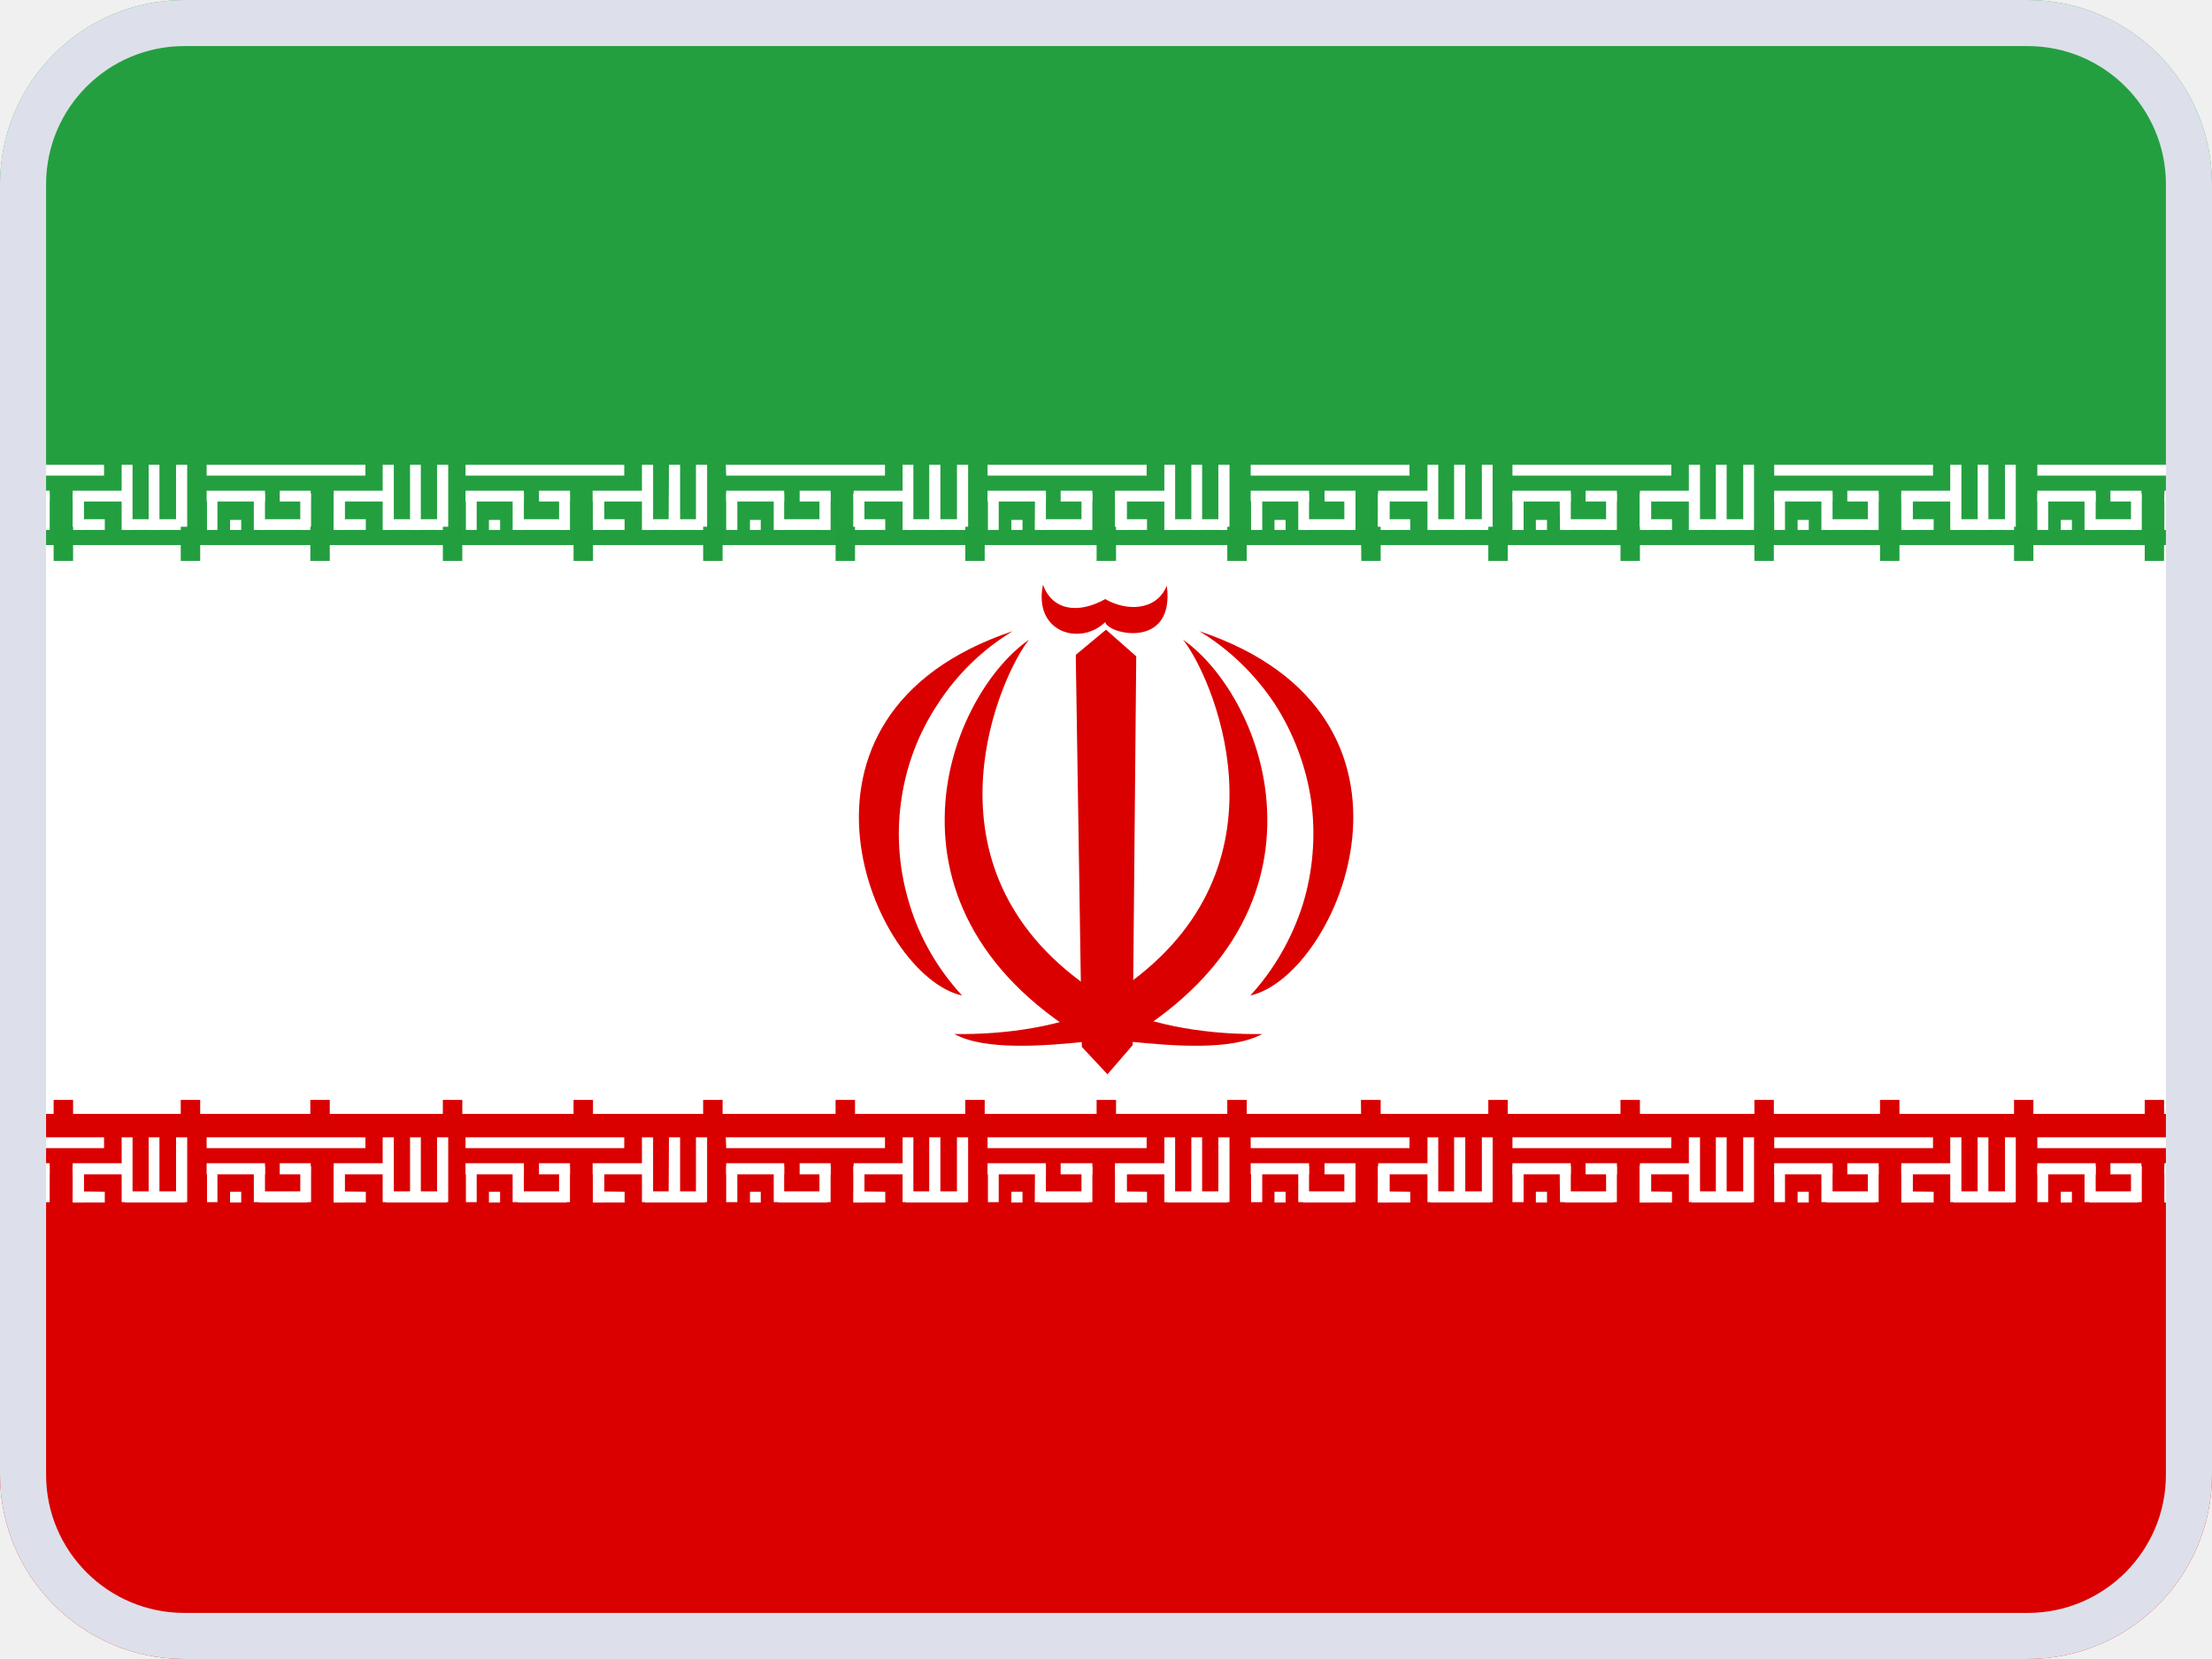
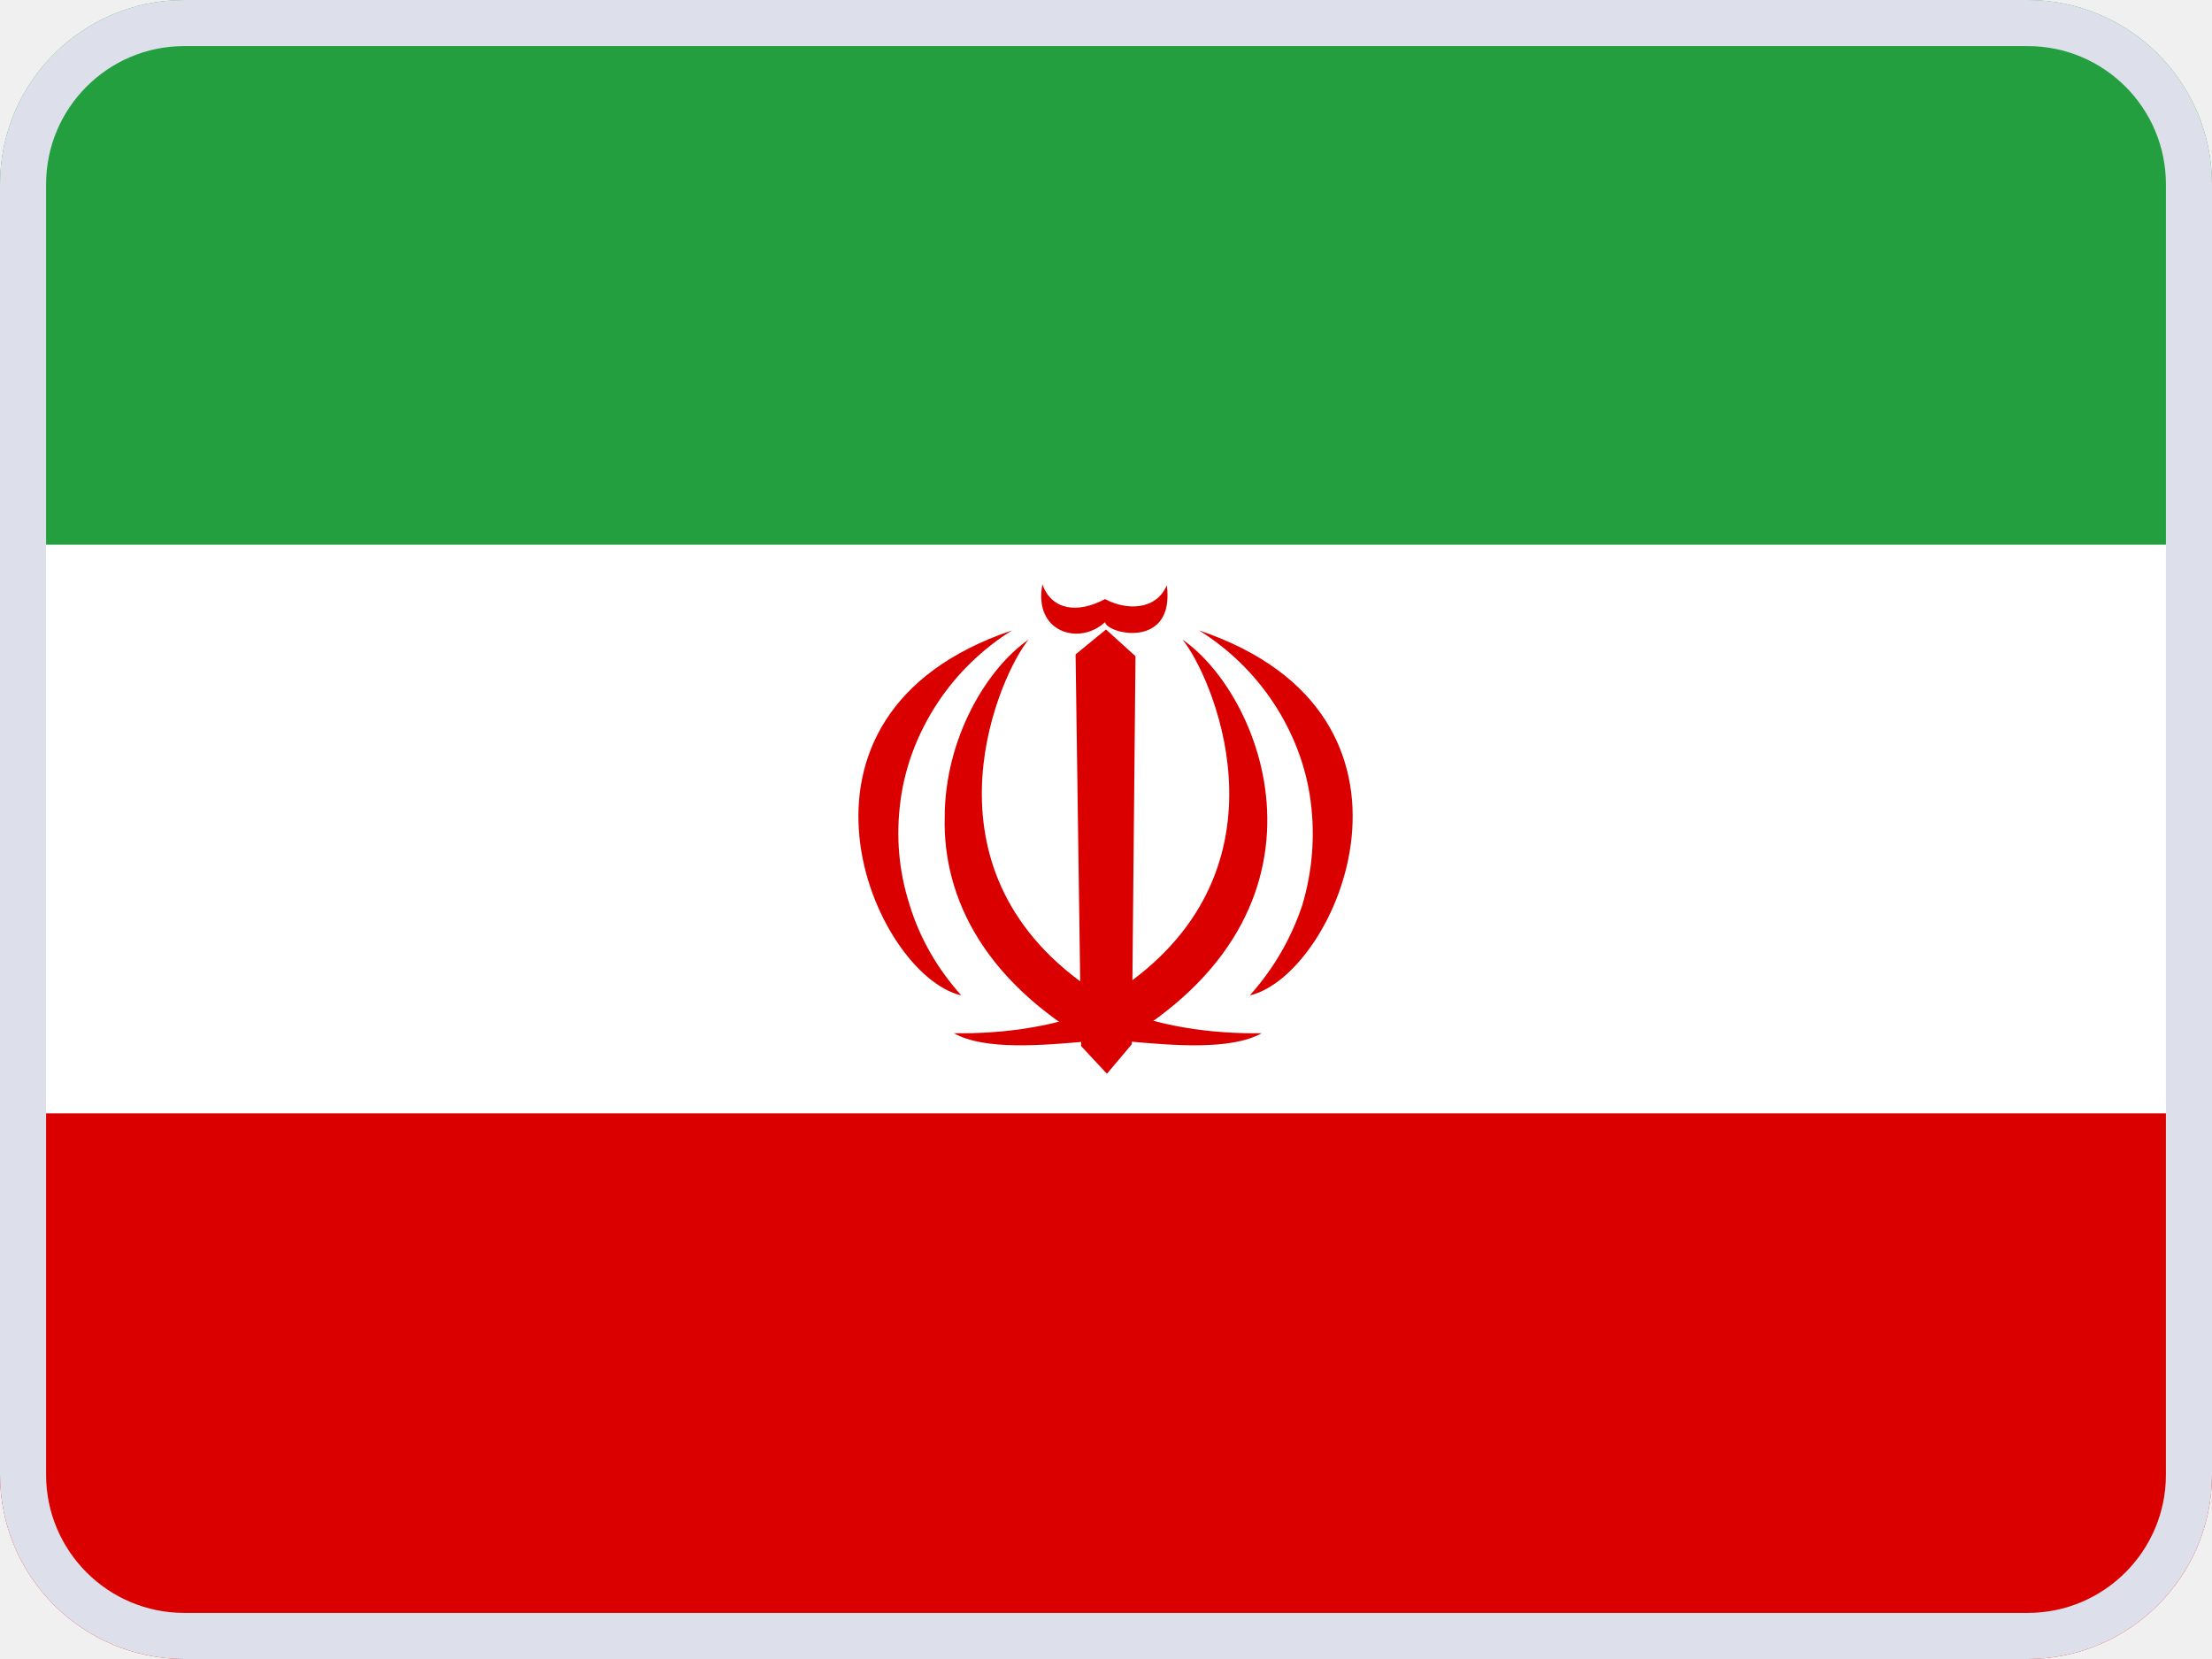
<svg xmlns="http://www.w3.org/2000/svg" width="24" height="18" viewBox="0 0 24 18" fill="none">
  <g clip-path="url(#clip0_1059_3)">
    <rect width="24" height="18" fill="white" />
    <path d="M24 0H0V18H24V0Z" fill="white" />
-     <path fill-rule="evenodd" clip-rule="evenodd" d="M0 12.086H24V18H0V12.086Z" fill="#DA0000" />
-     <path fill-rule="evenodd" clip-rule="evenodd" d="M2.242 12.34H3.965V12.457H2.242V12.34ZM2.496 12.93H2.617V13.047H2.496V12.93ZM3.969 12.93V13.047H3.625V12.926L3.969 12.93ZM4.152 12.34H4.273V13.043H4.152V12.34Z" fill="white" />
-     <path fill-rule="evenodd" clip-rule="evenodd" d="M4.844 12.926V13.047H4.188V12.926H4.844ZM3.625 12.648H3.738V13.047H3.621L3.625 12.648Z" fill="white" />
-     <path fill-rule="evenodd" clip-rule="evenodd" d="M4.742 12.34H4.863V13.043H4.742V12.34ZM4.449 12.34H4.566V13.043H4.449V12.34ZM2.875 12.621V12.742H2.242V12.621H2.875ZM4.254 12.621V12.742H3.621V12.621H4.254Z" fill="white" />
-     <path fill-rule="evenodd" clip-rule="evenodd" d="M3.625 12.652H3.738V13.043H3.621L3.625 12.652Z" fill="white" />
-     <path fill-rule="evenodd" clip-rule="evenodd" d="M3.625 12.652H3.738V13.043H3.621L3.625 12.652Z" fill="white" />
-     <path fill-rule="evenodd" clip-rule="evenodd" d="M3.625 12.652H3.738V13.043H3.621L3.625 12.652ZM2.246 12.652H2.359V13.043H2.246V12.652ZM3.258 12.652H3.375V13.043H3.258V12.652ZM2.754 12.652H2.875V13.043H2.754V12.652Z" fill="white" />
-     <path fill-rule="evenodd" clip-rule="evenodd" d="M3.336 12.926V13.047H2.809V12.926H3.336ZM3.371 12.621V12.742H3.035V12.621H3.371Z" fill="white" />
-     <path fill-rule="evenodd" clip-rule="evenodd" d="M0 12.34H1.129V12.457H0V12.34ZM1.137 12.93V13.047H0.793V12.926L1.137 12.93ZM1.32 12.34H1.438V13.043H1.32V12.34Z" fill="white" />
-     <path fill-rule="evenodd" clip-rule="evenodd" d="M2.008 12.926V13.047H1.355V12.926H2.008ZM0.793 12.648H0.906V13.047H0.793L0.793 12.648Z" fill="white" />
-     <path fill-rule="evenodd" clip-rule="evenodd" d="M1.91 12.34H2.031V13.043H1.91V12.34ZM1.613 12.34H1.73V13.043H1.613V12.34ZM0.039 12.621V12.742H0V12.621H0.039ZM1.422 12.621V12.742H0.789V12.621H1.422Z" fill="white" />
-     <path fill-rule="evenodd" clip-rule="evenodd" d="M0.793 12.652H0.906V13.043H0.793V12.652Z" fill="white" />
-     <path fill-rule="evenodd" clip-rule="evenodd" d="M0.793 12.652H0.906V13.043H0.793V12.652Z" fill="white" />
-     <path fill-rule="evenodd" clip-rule="evenodd" d="M0.793 12.652H0.91V13.043H0.793V12.652ZM0.422 12.652H0.539V13.043H0.422V12.652ZM0 12.652H0.039V13.043H0V12.652Z" fill="white" />
-     <path fill-rule="evenodd" clip-rule="evenodd" d="M0.504 12.926V13.047H0V12.926H0.504ZM0.539 12.621V12.742H0.203V12.621H0.539Z" fill="white" />
-     <path fill-rule="evenodd" clip-rule="evenodd" d="M5.051 12.34H6.773V12.457H5.051V12.34ZM5.305 12.93H5.426V13.047H5.305V12.93ZM6.777 12.93V13.047H6.434V12.926L6.777 12.93ZM6.965 12.34H7.086V13.043H6.965V12.34Z" fill="white" />
-     <path fill-rule="evenodd" clip-rule="evenodd" d="M7.652 12.926V13.047H6.996V12.926H7.652ZM6.434 12.648H6.555V13.047H6.434L6.434 12.648Z" fill="white" />
-     <path fill-rule="evenodd" clip-rule="evenodd" d="M7.551 12.34H7.672V13.043H7.551V12.34ZM7.258 12.34H7.379V13.043H7.254L7.258 12.34ZM5.684 12.621V12.742H5.051V12.621H5.684ZM7.062 12.621V12.742H6.43V12.621H7.062Z" fill="white" />
-     <path fill-rule="evenodd" clip-rule="evenodd" d="M6.434 12.652H6.555V13.043H6.434V12.652Z" fill="white" />
-     <path fill-rule="evenodd" clip-rule="evenodd" d="M6.434 12.652H6.555V13.043H6.434V12.652Z" fill="white" />
-     <path fill-rule="evenodd" clip-rule="evenodd" d="M6.434 12.652H6.555V13.043H6.434V12.652ZM5.055 12.652H5.172V13.043H5.055V12.652ZM6.066 12.652H6.184V13.043H6.066V12.652ZM5.562 12.652H5.684V13.043H5.562V12.652Z" fill="white" />
-     <path fill-rule="evenodd" clip-rule="evenodd" d="M6.148 12.926V13.047H5.617V12.926H6.148ZM6.184 12.621V12.742H5.848V12.621H6.184Z" fill="white" />
-     <path fill-rule="evenodd" clip-rule="evenodd" d="M7.875 12.34H9.602V12.457H7.879L7.875 12.34ZM8.137 12.93H8.254V13.047H8.137V12.93ZM9.605 12.93V13.047H9.262V12.926L9.605 12.93ZM9.793 12.34H9.91V13.043H9.793V12.34Z" fill="white" />
-     <path fill-rule="evenodd" clip-rule="evenodd" d="M10.48 12.926V13.047H9.828V12.926H10.48ZM9.262 12.648H9.379V13.047H9.262V12.648Z" fill="white" />
-     <path fill-rule="evenodd" clip-rule="evenodd" d="M10.383 12.34H10.504V13.043H10.383V12.34ZM10.082 12.34H10.203V13.043H10.082V12.34ZM8.508 12.621V12.742H7.879V12.621H8.508ZM9.891 12.621V12.742H9.262V12.621H9.891Z" fill="white" />
-     <path fill-rule="evenodd" clip-rule="evenodd" d="M9.262 12.652H9.379V13.043H9.262V12.652Z" fill="white" />
-     <path fill-rule="evenodd" clip-rule="evenodd" d="M9.262 12.652H9.379V13.043H9.262V12.652Z" fill="white" />
-     <path fill-rule="evenodd" clip-rule="evenodd" d="M9.262 12.652H9.379V13.043H9.262V12.652ZM7.879 12.652H8V13.043H7.879V12.652ZM8.891 12.652H9.012V13.043H8.891V12.652ZM8.395 12.652H8.508V13.043H8.395V12.652Z" fill="white" />
-     <path fill-rule="evenodd" clip-rule="evenodd" d="M8.977 12.926V13.047H8.445V12.926H8.977ZM9.012 12.621V12.742H8.676V12.621H9.012Z" fill="white" />
-     <path fill-rule="evenodd" clip-rule="evenodd" d="M10.715 12.34H12.441V12.457H10.715V12.34ZM10.973 12.93H11.094V13.047H10.973V12.93ZM12.445 12.93V13.047H12.102V12.926L12.445 12.93ZM12.633 12.34H12.75V13.043H12.633V12.34Z" fill="white" />
-     <path fill-rule="evenodd" clip-rule="evenodd" d="M13.316 12.926V13.047H12.664V12.926H13.316ZM12.102 12.648H12.223V13.047H12.102V12.648Z" fill="white" />
-     <path fill-rule="evenodd" clip-rule="evenodd" d="M13.219 12.34H13.34V13.043H13.219V12.34ZM12.926 12.34H13.043V13.043H12.926V12.34ZM11.348 12.621V12.742H10.715V12.621H11.348ZM12.73 12.621V12.742H12.098V12.621H12.73Z" fill="white" />
-     <path fill-rule="evenodd" clip-rule="evenodd" d="M12.102 12.652H12.223V13.043H12.102V12.652Z" fill="white" />
-     <path fill-rule="evenodd" clip-rule="evenodd" d="M12.102 12.652H12.223V13.043H12.102V12.652Z" fill="white" />
-     <path fill-rule="evenodd" clip-rule="evenodd" d="M12.102 12.652H12.223V13.043H12.102V12.652ZM10.719 12.652H10.836V13.043H10.719V12.652ZM11.734 12.652H11.852V13.043H11.734V12.652ZM11.23 12.652H11.348V13.043H11.227L11.23 12.652Z" fill="white" />
-     <path fill-rule="evenodd" clip-rule="evenodd" d="M11.816 12.926V13.047H11.281V12.926H11.816ZM11.852 12.621V12.742H11.508V12.621H11.852Z" fill="white" />
-     <path fill-rule="evenodd" clip-rule="evenodd" d="M0 0H24V5.914H0V0Z" fill="#239F40" />
-     <path fill-rule="evenodd" clip-rule="evenodd" d="M13.57 12.34H15.293V12.457H13.57V12.34ZM13.828 12.93H13.949V13.047H13.828V12.93ZM15.301 12.93V13.047H14.953V12.926L15.301 12.93ZM15.488 12.34H15.605V13.043H15.488V12.34Z" fill="white" />
-     <path fill-rule="evenodd" clip-rule="evenodd" d="M16.172 12.926V13.047H15.52V12.926H16.172ZM14.957 12.648H15.074V13.047H14.953L14.957 12.648Z" fill="white" />
-     <path fill-rule="evenodd" clip-rule="evenodd" d="M16.078 12.34H16.195V13.043H16.078V12.34ZM15.777 12.34H15.898V13.043H15.777V12.34ZM14.203 12.621V12.742H13.57V12.621H14.203ZM15.586 12.621V12.742H14.953V12.621H15.586Z" fill="white" />
-     <path fill-rule="evenodd" clip-rule="evenodd" d="M14.953 12.652H15.074V13.043H14.953V12.652Z" fill="white" />
-     <path fill-rule="evenodd" clip-rule="evenodd" d="M14.953 12.652H15.074V13.043H14.953V12.652Z" fill="white" />
-     <path fill-rule="evenodd" clip-rule="evenodd" d="M14.953 12.652H15.074V13.043H14.953V12.652ZM13.574 12.652H13.695V13.043H13.574V12.652ZM14.586 12.652H14.707V13.043H14.586V12.652ZM14.086 12.652H14.203V13.043H14.086V12.652Z" fill="white" />
-     <path fill-rule="evenodd" clip-rule="evenodd" d="M14.672 12.926V13.047H14.137V12.926H14.672ZM14.707 12.621V12.742H14.371V12.621H14.707Z" fill="white" />
-     <path fill-rule="evenodd" clip-rule="evenodd" d="M16.41 12.34H18.133V12.457H16.41V12.34ZM16.664 12.93H16.785V13.047H16.664V12.93ZM18.141 12.93V13.047H17.793V12.926L18.141 12.93ZM18.324 12.34H18.445V13.043H18.324V12.34Z" fill="white" />
-     <path fill-rule="evenodd" clip-rule="evenodd" d="M19.012 12.926V13.047H18.355V12.926H19.012ZM17.793 12.648H17.914V13.047H17.793V12.648Z" fill="white" />
-     <path fill-rule="evenodd" clip-rule="evenodd" d="M18.914 12.34H19.031V13.043H18.914V12.34ZM18.617 12.34H18.734V13.043H18.617V12.34ZM17.043 12.621V12.742H16.41V12.621H17.043ZM18.422 12.621V12.742H17.793V12.621H18.422Z" fill="white" />
-     <path fill-rule="evenodd" clip-rule="evenodd" d="M17.793 12.652H17.914V13.043H17.793V12.652Z" fill="white" />
-     <path fill-rule="evenodd" clip-rule="evenodd" d="M17.793 12.652H17.914V13.043H17.793V12.652Z" fill="white" />
-     <path fill-rule="evenodd" clip-rule="evenodd" d="M17.793 12.652H17.914V13.043H17.793V12.652ZM16.41 12.652H16.531V13.043H16.41V12.652ZM17.426 12.652H17.543V13.043H17.426V12.652ZM16.922 12.652H17.043V13.043H16.926L16.922 12.652Z" fill="white" />
-     <path fill-rule="evenodd" clip-rule="evenodd" d="M17.508 12.926V13.047H16.977V12.926H17.508ZM17.543 12.621V12.742H17.203V12.621H17.543Z" fill="white" />
-     <path fill-rule="evenodd" clip-rule="evenodd" d="M19.25 12.34H20.973V12.457H19.25V12.34ZM19.504 12.93H19.625V13.047H19.504V12.93ZM20.98 12.93V13.047H20.633V12.926L20.98 12.93ZM21.16 12.34H21.281V13.043H21.16V12.34Z" fill="white" />
-     <path fill-rule="evenodd" clip-rule="evenodd" d="M21.852 12.926V13.047H21.195V12.926H21.852ZM20.629 12.648H20.75V13.047H20.629V12.648Z" fill="white" />
-     <path fill-rule="evenodd" clip-rule="evenodd" d="M21.754 12.34H21.871V13.043H21.754V12.34ZM21.457 12.34H21.574V13.043H21.457V12.34ZM19.883 12.621V12.742H19.25V12.621H19.883ZM21.262 12.621V12.742H20.629V12.621H21.262Z" fill="white" />
-     <path fill-rule="evenodd" clip-rule="evenodd" d="M20.633 12.652H20.75V13.043H20.633V12.652Z" fill="white" />
-     <path fill-rule="evenodd" clip-rule="evenodd" d="M20.633 12.652H20.75V13.043H20.633V12.652Z" fill="white" />
-     <path fill-rule="evenodd" clip-rule="evenodd" d="M20.633 12.652H20.75V13.043H20.633V12.652ZM19.25 12.652H19.367V13.043H19.25V12.652ZM20.266 12.652H20.383V13.043H20.266V12.652ZM19.762 12.652H19.883V13.043H19.762V12.652Z" fill="white" />
-     <path fill-rule="evenodd" clip-rule="evenodd" d="M20.348 12.926V13.047H19.816V12.926H20.348ZM20.383 12.621V12.742H20.043V12.621H20.383Z" fill="white" />
-     <path fill-rule="evenodd" clip-rule="evenodd" d="M22.105 12.34H23.828V12.457H22.105V12.34ZM22.359 12.93H22.48V13.047H22.359V12.93ZM23.832 12.93V13.047H23.488V12.926L23.832 12.93Z" fill="white" />
-     <path fill-rule="evenodd" clip-rule="evenodd" d="M23.488 12.648H23.605V13.047H23.488V12.648Z" fill="white" />
-     <path fill-rule="evenodd" clip-rule="evenodd" d="M22.738 12.621V12.742H22.105V12.621H22.738ZM24 12.621V12.742H23.484V12.621H24Z" fill="white" />
-     <path fill-rule="evenodd" clip-rule="evenodd" d="M23.488 12.652H23.605V13.043H23.488V12.652Z" fill="white" />
-     <path fill-rule="evenodd" clip-rule="evenodd" d="M23.488 12.652H23.605V13.043H23.488V12.652Z" fill="white" />
-     <path fill-rule="evenodd" clip-rule="evenodd" d="M23.488 12.652H23.605V13.043H23.488V12.652ZM22.105 12.652H22.223V13.043H22.105V12.652ZM23.121 12.652H23.238V13.043H23.121V12.652ZM22.617 12.652H22.738V13.043H22.617V12.652Z" fill="white" />
-     <path fill-rule="evenodd" clip-rule="evenodd" d="M23.199 12.926V13.047H22.668V12.926H23.199ZM23.234 12.621V12.742H22.898V12.621H23.234Z" fill="white" />
-     <path fill-rule="evenodd" clip-rule="evenodd" d="M2.242 5.043H3.965V5.16H2.242V5.043ZM2.496 5.641H2.617V5.75H2.496V5.641ZM3.969 5.633V5.75H3.625V5.633H3.969ZM4.152 5.043H4.273V5.75H4.152V5.043Z" fill="white" />
-     <path fill-rule="evenodd" clip-rule="evenodd" d="M4.844 5.633V5.75H4.188V5.633H4.844ZM3.625 5.355H3.738V5.75H3.621L3.625 5.355Z" fill="white" />
-     <path fill-rule="evenodd" clip-rule="evenodd" d="M4.742 5.043H4.863V5.75H4.742V5.043ZM4.449 5.043H4.566V5.75H4.449V5.043ZM2.875 5.324V5.441H2.242V5.324H2.875ZM4.254 5.324V5.441H3.621V5.324H4.254Z" fill="white" />
-     <path fill-rule="evenodd" clip-rule="evenodd" d="M3.625 5.355H3.738V5.75H3.621L3.625 5.355Z" fill="white" />
-     <path fill-rule="evenodd" clip-rule="evenodd" d="M3.625 5.355H3.738V5.75H3.621L3.625 5.355Z" fill="white" />
-     <path fill-rule="evenodd" clip-rule="evenodd" d="M3.625 5.355H3.738V5.75H3.621L3.625 5.355ZM2.246 5.355H2.359V5.75H2.246V5.355ZM3.258 5.355H3.375V5.75H3.258V5.355ZM2.754 5.355H2.875V5.75H2.754V5.355Z" fill="white" />
-     <path fill-rule="evenodd" clip-rule="evenodd" d="M3.336 5.633V5.75H2.809V5.633H3.336ZM3.371 5.324V5.441H3.035V5.324H3.371Z" fill="white" />
-     <path fill-rule="evenodd" clip-rule="evenodd" d="M0 5.043H1.129V5.16H0V5.043ZM1.137 5.633V5.75H0.793V5.633H1.137ZM1.32 5.043H1.438V5.75H1.32V5.043Z" fill="white" />
-     <path fill-rule="evenodd" clip-rule="evenodd" d="M2.008 5.633V5.75H1.355V5.633H2.008ZM0.793 5.355H0.906V5.75H0.793L0.793 5.355Z" fill="white" />
-     <path fill-rule="evenodd" clip-rule="evenodd" d="M1.91 5.043H2.031V5.75H1.91V5.043ZM1.613 5.043H1.73V5.75H1.613V5.043ZM0.039 5.324V5.441H0V5.324H0.039ZM1.422 5.324V5.441H0.789V5.324H1.422Z" fill="white" />
-     <path fill-rule="evenodd" clip-rule="evenodd" d="M0.793 5.355H0.906V5.75H0.793L0.793 5.355Z" fill="white" />
-     <path fill-rule="evenodd" clip-rule="evenodd" d="M0.793 5.355H0.906V5.75H0.793L0.793 5.355Z" fill="white" />
-     <path fill-rule="evenodd" clip-rule="evenodd" d="M0.793 5.355H0.91V5.75H0.793L0.793 5.355ZM0.422 5.355H0.539V5.75H0.422V5.355ZM0 5.355H0.039V5.75H0V5.355Z" fill="white" />
-     <path fill-rule="evenodd" clip-rule="evenodd" d="M0.504 5.633V5.75H0.004V5.633H0.504ZM0.539 5.324V5.441H0.203V5.324H0.539Z" fill="white" />
-     <path fill-rule="evenodd" clip-rule="evenodd" d="M5.051 5.043H6.773V5.16H5.051V5.043ZM5.305 5.641H5.426V5.75H5.305V5.641ZM6.777 5.633V5.75H6.434V5.633H6.777ZM6.965 5.043H7.086V5.75H6.965V5.043Z" fill="white" />
-     <path fill-rule="evenodd" clip-rule="evenodd" d="M7.652 5.633V5.75H6.996V5.633H7.652ZM6.434 5.355H6.555V5.75H6.434L6.434 5.355Z" fill="white" />
-     <path fill-rule="evenodd" clip-rule="evenodd" d="M7.551 5.043H7.672V5.75H7.551V5.043ZM7.258 5.043H7.379V5.75H7.254L7.258 5.043ZM5.684 5.324V5.441H5.051V5.324H5.684ZM7.062 5.324V5.441H6.43V5.324H7.062Z" fill="white" />
-     <path fill-rule="evenodd" clip-rule="evenodd" d="M6.434 5.355H6.555V5.75H6.434L6.434 5.355Z" fill="white" />
-     <path fill-rule="evenodd" clip-rule="evenodd" d="M6.434 5.355H6.555V5.75H6.434L6.434 5.355Z" fill="white" />
-     <path fill-rule="evenodd" clip-rule="evenodd" d="M6.434 5.355H6.555V5.75H6.434L6.434 5.355ZM5.055 5.355H5.172V5.75H5.055V5.355ZM6.066 5.355H6.184V5.75H6.066V5.355ZM5.562 5.355H5.684V5.75H5.562V5.355Z" fill="white" />
-     <path fill-rule="evenodd" clip-rule="evenodd" d="M6.148 5.633V5.75H5.617V5.633H6.148ZM6.184 5.324V5.441H5.848V5.324H6.184Z" fill="white" />
-     <path fill-rule="evenodd" clip-rule="evenodd" d="M7.875 5.043H9.602V5.16H7.879L7.875 5.043ZM8.137 5.641H8.254V5.75H8.137V5.641ZM9.605 5.633V5.75H9.262V5.633H9.605ZM9.793 5.043H9.91V5.75H9.793V5.043Z" fill="white" />
-     <path fill-rule="evenodd" clip-rule="evenodd" d="M10.48 5.633V5.75H9.828V5.633H10.48ZM9.262 5.355H9.379V5.75H9.262V5.355Z" fill="white" />
-     <path fill-rule="evenodd" clip-rule="evenodd" d="M10.383 5.043H10.504V5.75H10.383V5.043ZM10.082 5.043H10.203V5.75H10.082V5.043ZM8.508 5.324V5.441H7.879V5.324H8.508ZM9.891 5.324V5.441H9.262V5.324H9.891Z" fill="white" />
-     <path fill-rule="evenodd" clip-rule="evenodd" d="M9.262 5.355H9.379V5.75H9.262V5.355Z" fill="white" />
-     <path fill-rule="evenodd" clip-rule="evenodd" d="M9.262 5.355H9.379V5.75H9.262V5.355Z" fill="white" />
-     <path fill-rule="evenodd" clip-rule="evenodd" d="M9.262 5.355H9.379V5.75H9.262V5.355ZM7.879 5.355H8V5.75H7.879V5.355ZM8.891 5.355H9.012V5.75H8.891V5.355ZM8.395 5.355H8.508V5.75H8.395V5.355Z" fill="white" />
-     <path fill-rule="evenodd" clip-rule="evenodd" d="M8.977 5.633V5.75H8.445V5.633H8.977ZM9.012 5.324V5.441H8.676V5.324H9.012Z" fill="white" />
-     <path fill-rule="evenodd" clip-rule="evenodd" d="M10.715 5.043H12.441V5.16H10.715V5.043ZM10.973 5.641H11.094V5.75H10.973V5.641ZM12.445 5.633V5.75H12.102V5.633H12.445ZM12.633 5.043H12.75V5.75H12.633V5.043Z" fill="white" />
-     <path fill-rule="evenodd" clip-rule="evenodd" d="M13.316 5.633V5.75H12.664V5.633H13.316ZM12.102 5.355H12.223V5.75H12.102V5.355Z" fill="white" />
-     <path fill-rule="evenodd" clip-rule="evenodd" d="M13.219 5.043H13.34V5.75H13.219V5.043ZM12.926 5.043H13.043V5.75H12.926V5.043ZM11.348 5.324V5.441H10.715V5.324H11.348ZM12.73 5.324V5.441H12.098V5.324H12.73Z" fill="white" />
-     <path fill-rule="evenodd" clip-rule="evenodd" d="M12.102 5.355H12.223V5.75H12.102V5.355Z" fill="white" />
-     <path fill-rule="evenodd" clip-rule="evenodd" d="M12.102 5.355H12.223V5.75H12.102V5.355Z" fill="white" />
-     <path fill-rule="evenodd" clip-rule="evenodd" d="M12.102 5.355H12.223V5.75H12.102V5.355ZM10.719 5.355H10.836V5.75H10.719V5.355ZM11.734 5.355H11.852V5.75H11.734V5.355ZM11.23 5.355H11.348V5.75H11.227L11.23 5.355Z" fill="white" />
-     <path fill-rule="evenodd" clip-rule="evenodd" d="M11.816 5.633V5.75H11.281V5.633H11.816ZM11.852 5.324V5.441H11.508V5.324H11.852Z" fill="white" />
-     <path fill-rule="evenodd" clip-rule="evenodd" d="M13.57 5.043H15.293V5.16H13.57V5.043ZM13.828 5.641H13.949V5.75H13.828V5.641ZM15.301 5.633V5.75H14.953V5.633H15.301ZM15.488 5.043H15.605V5.75H15.488V5.043Z" fill="white" />
-     <path fill-rule="evenodd" clip-rule="evenodd" d="M16.172 5.633V5.75H15.52V5.633H16.172ZM14.957 5.355H15.074V5.75H14.953L14.957 5.355Z" fill="white" />
-     <path fill-rule="evenodd" clip-rule="evenodd" d="M16.078 5.043H16.195V5.75H16.078V5.043ZM15.777 5.043H15.898V5.75H15.777V5.043ZM14.203 5.324V5.441H13.57V5.324H14.203ZM15.586 5.324V5.441H14.953V5.324H15.586Z" fill="white" />
-     <path fill-rule="evenodd" clip-rule="evenodd" d="M14.953 5.355H15.074V5.75H14.953L14.953 5.355Z" fill="white" />
-     <path fill-rule="evenodd" clip-rule="evenodd" d="M14.953 5.355H15.074V5.75H14.953L14.953 5.355Z" fill="white" />
-     <path fill-rule="evenodd" clip-rule="evenodd" d="M14.953 5.355H15.074V5.75H14.953L14.953 5.355ZM13.574 5.355H13.695V5.75H13.574V5.355ZM14.586 5.355H14.707V5.75H14.586V5.355ZM14.086 5.355H14.203V5.75H14.086V5.355Z" fill="white" />
-     <path fill-rule="evenodd" clip-rule="evenodd" d="M14.672 5.633V5.75H14.137V5.633H14.672ZM14.707 5.324V5.441H14.371V5.324H14.707Z" fill="white" />
-     <path fill-rule="evenodd" clip-rule="evenodd" d="M16.41 5.043H18.133V5.16H16.41V5.043ZM16.664 5.641H16.785V5.75H16.664V5.641ZM18.141 5.633V5.75H17.793V5.633H18.141ZM18.324 5.043H18.445V5.75H18.324V5.043Z" fill="white" />
-     <path fill-rule="evenodd" clip-rule="evenodd" d="M19.012 5.633V5.75H18.355V5.633H19.012ZM17.793 5.355H17.914V5.75H17.793V5.355Z" fill="white" />
-     <path fill-rule="evenodd" clip-rule="evenodd" d="M18.914 5.043H19.031V5.75H18.914V5.043ZM18.617 5.043H18.734V5.75H18.617V5.043ZM17.043 5.324V5.441H16.41V5.324H17.043ZM18.422 5.324V5.441H17.793V5.324H18.422Z" fill="white" />
-     <path fill-rule="evenodd" clip-rule="evenodd" d="M17.793 5.355H17.914V5.75H17.793V5.355Z" fill="white" />
-     <path fill-rule="evenodd" clip-rule="evenodd" d="M17.793 5.355H17.914V5.75H17.793V5.355Z" fill="white" />
-     <path fill-rule="evenodd" clip-rule="evenodd" d="M17.793 5.355H17.914V5.75H17.793V5.355ZM16.41 5.355H16.531V5.75H16.41V5.355ZM17.426 5.355H17.543V5.75H17.426V5.355ZM16.922 5.355H17.043V5.75H16.926L16.922 5.355Z" fill="white" />
-     <path fill-rule="evenodd" clip-rule="evenodd" d="M17.508 5.633V5.75H16.977V5.633H17.508ZM17.543 5.324V5.441H17.203V5.324H17.543Z" fill="white" />
-     <path fill-rule="evenodd" clip-rule="evenodd" d="M19.25 5.043H20.973V5.16H19.25V5.043ZM19.504 5.641H19.625V5.75H19.504V5.641ZM20.98 5.633V5.75H20.633V5.633H20.98ZM21.16 5.043H21.281V5.75H21.16V5.043Z" fill="white" />
-     <path fill-rule="evenodd" clip-rule="evenodd" d="M21.852 5.633V5.75H21.195V5.633H21.852ZM20.629 5.355H20.75V5.75H20.629V5.355Z" fill="white" />
-     <path fill-rule="evenodd" clip-rule="evenodd" d="M21.754 5.043H21.871V5.75H21.754V5.043ZM21.457 5.043H21.574V5.75H21.457V5.043ZM19.883 5.324V5.441H19.25V5.324H19.883ZM21.262 5.324V5.441H20.629V5.324H21.262Z" fill="white" />
-     <path fill-rule="evenodd" clip-rule="evenodd" d="M20.633 5.355H20.75V5.75H20.633V5.355Z" fill="white" />
-     <path fill-rule="evenodd" clip-rule="evenodd" d="M20.633 5.355H20.75V5.75H20.633V5.355Z" fill="white" />
-     <path fill-rule="evenodd" clip-rule="evenodd" d="M20.633 5.355H20.75V5.75H20.633V5.355ZM19.25 5.355H19.367V5.75H19.25V5.355ZM20.266 5.355H20.383V5.75H20.266V5.355ZM19.762 5.355H19.883V5.75H19.762V5.355Z" fill="white" />
-     <path fill-rule="evenodd" clip-rule="evenodd" d="M20.348 5.633V5.75H19.816V5.633H20.348ZM20.383 5.324V5.441H20.043V5.324H20.383Z" fill="white" />
-     <path fill-rule="evenodd" clip-rule="evenodd" d="M22.105 5.043H23.828V5.16H22.105V5.043ZM22.359 5.641H22.48V5.75H22.359V5.641ZM23.832 5.633V5.75H23.488V5.633H23.832Z" fill="white" />
-     <path fill-rule="evenodd" clip-rule="evenodd" d="M23.488 5.355H23.605V5.75H23.488V5.355Z" fill="white" />
-     <path fill-rule="evenodd" clip-rule="evenodd" d="M22.738 5.324V5.441H22.105V5.324H22.738ZM24 5.324V5.441H23.484V5.324H24Z" fill="white" />
-     <path fill-rule="evenodd" clip-rule="evenodd" d="M23.488 5.355H23.605V5.75H23.488V5.355Z" fill="white" />
-     <path fill-rule="evenodd" clip-rule="evenodd" d="M23.488 5.355H23.605V5.75H23.488V5.355Z" fill="white" />
-     <path fill-rule="evenodd" clip-rule="evenodd" d="M23.488 5.355H23.605V5.75H23.488V5.355ZM22.105 5.355H22.223V5.75H22.105V5.355ZM23.121 5.355H23.238V5.75H23.121V5.355ZM22.617 5.355H22.738V5.75H22.617V5.355Z" fill="white" />
-     <path fill-rule="evenodd" clip-rule="evenodd" d="M23.199 5.633V5.75H22.668V5.633H23.199ZM23.234 5.324V5.441H22.898V5.324H23.234Z" fill="white" />
-     <path fill-rule="evenodd" clip-rule="evenodd" d="M0.582 11.934H0.793V12.305H0.582V11.934ZM6.223 11.934H6.434V12.305H6.223V11.934ZM1.961 11.934H2.172V12.305H1.961V11.934ZM3.367 11.934H3.578V12.305H3.367V11.934ZM4.805 11.934H5.016V12.305H4.805V11.934ZM7.629 11.934H7.84V12.305H7.629V11.934ZM14.766 11.934H14.98V12.305H14.77L14.766 11.934ZM9.066 11.934H9.277V12.305H9.066V11.934ZM10.473 11.934H10.684V12.305H10.473V11.934ZM11.898 11.934H12.109V12.305H11.898V11.934ZM13.316 11.934H13.527V12.305H13.316V11.934ZM16.148 11.934H16.359V12.305H16.148V11.934ZM17.582 11.934H17.793V12.305H17.582V11.934ZM19.035 11.934H19.246V12.305H19.035V11.934ZM20.398 11.934H20.609V12.305H20.398V11.934ZM21.852 11.934H22.062V12.305H21.852V11.934ZM23.27 11.934H23.48V12.305H23.27V11.934Z" fill="#D90000" />
-     <path fill-rule="evenodd" clip-rule="evenodd" d="M0.582 5.715H0.793V6.086H0.582V5.715ZM6.223 5.715H6.434V6.086H6.223V5.715ZM1.961 5.715H2.172V6.086H1.961V5.715ZM3.367 5.715H3.578V6.086H3.367V5.715ZM4.805 5.715H5.016V6.086H4.805V5.715ZM7.629 5.715H7.84V6.086H7.629V5.715ZM14.766 5.715H14.98V6.086H14.77L14.766 5.715ZM9.066 5.715H9.277V6.086H9.066V5.715ZM10.473 5.715H10.684V6.086H10.473V5.715ZM11.898 5.715H12.109V6.086H11.898V5.715ZM13.316 5.715H13.527V6.086H13.316V5.715ZM16.148 5.715H16.359V6.086H16.148V5.715ZM17.582 5.715H17.793V6.086H17.582V5.715ZM19.035 5.715H19.246V6.086H19.035V5.715ZM20.398 5.715H20.609V6.086H20.398V5.715ZM21.852 5.715H22.062V6.086H21.852V5.715ZM23.27 5.715H23.48V6.086H23.27V5.715Z" fill="#239E3F" />
-     <path fill-rule="evenodd" clip-rule="evenodd" d="M12.836 6.941C13.133 7.309 14.051 9.32 12.285 10.641C11.453 11.27 11.969 11.297 11.992 11.402C13.328 10.695 13.762 9.73 13.75 8.871C13.742 8.012 13.285 7.254 12.836 6.941Z" fill="#DA0000" />
-     <path fill-rule="evenodd" clip-rule="evenodd" d="M13.012 6.848C13.34 7.047 13.617 7.316 13.828 7.633C14.035 7.953 14.172 8.316 14.227 8.695C14.277 9.07 14.246 9.457 14.133 9.82C14.016 10.184 13.824 10.52 13.566 10.801C14.52 10.59 15.746 7.762 13.012 6.848ZM10.988 6.848C10.66 7.047 10.383 7.316 10.176 7.637C9.965 7.953 9.828 8.316 9.777 8.695C9.723 9.074 9.758 9.457 9.871 9.82C9.984 10.188 10.18 10.52 10.438 10.801C9.48 10.59 8.258 7.762 10.988 6.848Z" fill="#DA0000" />
-     <path fill-rule="evenodd" clip-rule="evenodd" d="M11.164 6.941C10.867 7.309 9.949 9.32 11.715 10.641C12.543 11.27 12.031 11.297 12.008 11.402C10.672 10.695 10.238 9.73 10.25 8.871C10.258 8.012 10.715 7.254 11.164 6.941Z" fill="#DA0000" />
-     <path fill-rule="evenodd" clip-rule="evenodd" d="M13.695 11.219C13.172 11.227 12.512 11.148 12.023 10.891C12.105 11.051 12.172 11.148 12.254 11.301C12.719 11.348 13.359 11.402 13.695 11.219ZM10.355 11.219C10.879 11.227 11.535 11.148 12.023 10.891C11.945 11.051 11.879 11.148 11.797 11.301C11.332 11.348 10.688 11.402 10.355 11.219ZM11.316 6.344C11.418 6.625 11.699 6.664 11.992 6.5C12.211 6.629 12.543 6.637 12.66 6.355C12.75 7.051 12.02 6.883 11.992 6.75C11.719 7.012 11.211 6.863 11.316 6.344Z" fill="#DA0000" />
-     <path fill-rule="evenodd" clip-rule="evenodd" d="M12.016 11.656L12.289 11.34L12.328 7.121L12 6.832L11.672 7.105L11.738 11.359L12.016 11.656Z" fill="#DA0000" />
+     <path fill-rule="evenodd" clip-rule="evenodd" d="M0 12.08H24V18H0V12.08Z" fill="#DA0000" />
+     <path fill-rule="evenodd" clip-rule="evenodd" d="M0 0H24V5.91H0V0Z" fill="#239F40" />
+     <path fill-rule="evenodd" clip-rule="evenodd" d="M12.83 6.94C13.13 7.30 14.05 9.32 12.28 10.64C11.45 11.26 11.96 11.29 11.99 11.40C13.32 10.69 13.76 9.73 13.75 8.87C13.74 8.01 13.28 7.25 12.83 6.94Z" fill="#DA0000" />
+     <path fill-rule="evenodd" clip-rule="evenodd" d="M13.01 6.84C13.33 7.04 13.61 7.31 13.82 7.63C14.03 7.95 14.17 8.31 14.22 8.69C14.27 9.07 14.24 9.45 14.13 9.82C14.01 10.18 13.82 10.51 13.56 10.80C14.51 10.58 15.74 7.76 13.01 6.84ZM10.98 6.84C10.66 7.04 10.38 7.31 10.17 7.63C9.96 7.95 9.82 8.31 9.77 8.69C9.72 9.07 9.75 9.45 9.87 9.82C9.98 10.18 10.17 10.51 10.43 10.80C9.48 10.58 8.25 7.76 10.98 6.84Z" fill="#DA0000" />
+     <path fill-rule="evenodd" clip-rule="evenodd" d="M11.16 6.94C10.86 7.30 9.94 9.32 11.71 10.64C12.54 11.26 12.03 11.29 12.00 11.40C10.67 10.69 10.23 9.73 10.25 8.87C10.25 8.01 10.71 7.25 11.16 6.94Z" fill="#DA0000" />
+     <path fill-rule="evenodd" clip-rule="evenodd" d="M13.69 11.21C13.17 11.22 12.51 11.14 12.02 10.89C12.10 11.05 12.17 11.14 12.25 11.30C12.71 11.34 13.35 11.40 13.69 11.21ZM10.35 11.21C10.87 11.22 11.53 11.14 12.02 10.89C11.94 11.05 11.87 11.14 11.79 11.30C11.33 11.34 10.68 11.40 10.35 11.21ZM11.31 6.34C11.41 6.62 11.69 6.66 11.99 6.5C12.21 6.62 12.54 6.63 12.66 6.35C12.75 7.05 12.01 6.88 11.99 6.75C11.71 7.01 11.21 6.86 11.31 6.34Z" fill="#DA0000" />
+     <path fill-rule="evenodd" clip-rule="evenodd" d="M12.01 11.65L12.28 11.33L12.32 7.12L12 6.83L11.67 7.10L11.73 11.35L12.01 11.65Z" fill="#DA0000" />
  </g>
  <rect x="0.25" y="0.25" width="23.5" height="17.5" rx="1.75" stroke="#DDE0EA" stroke-width="0.5" style="fill-opacity:0" />
  <defs>
    <clipPath id="clip0_1059_3">
      <rect width="24" height="18" rx="2" fill="white" />
    </clipPath>
  </defs>
</svg>
